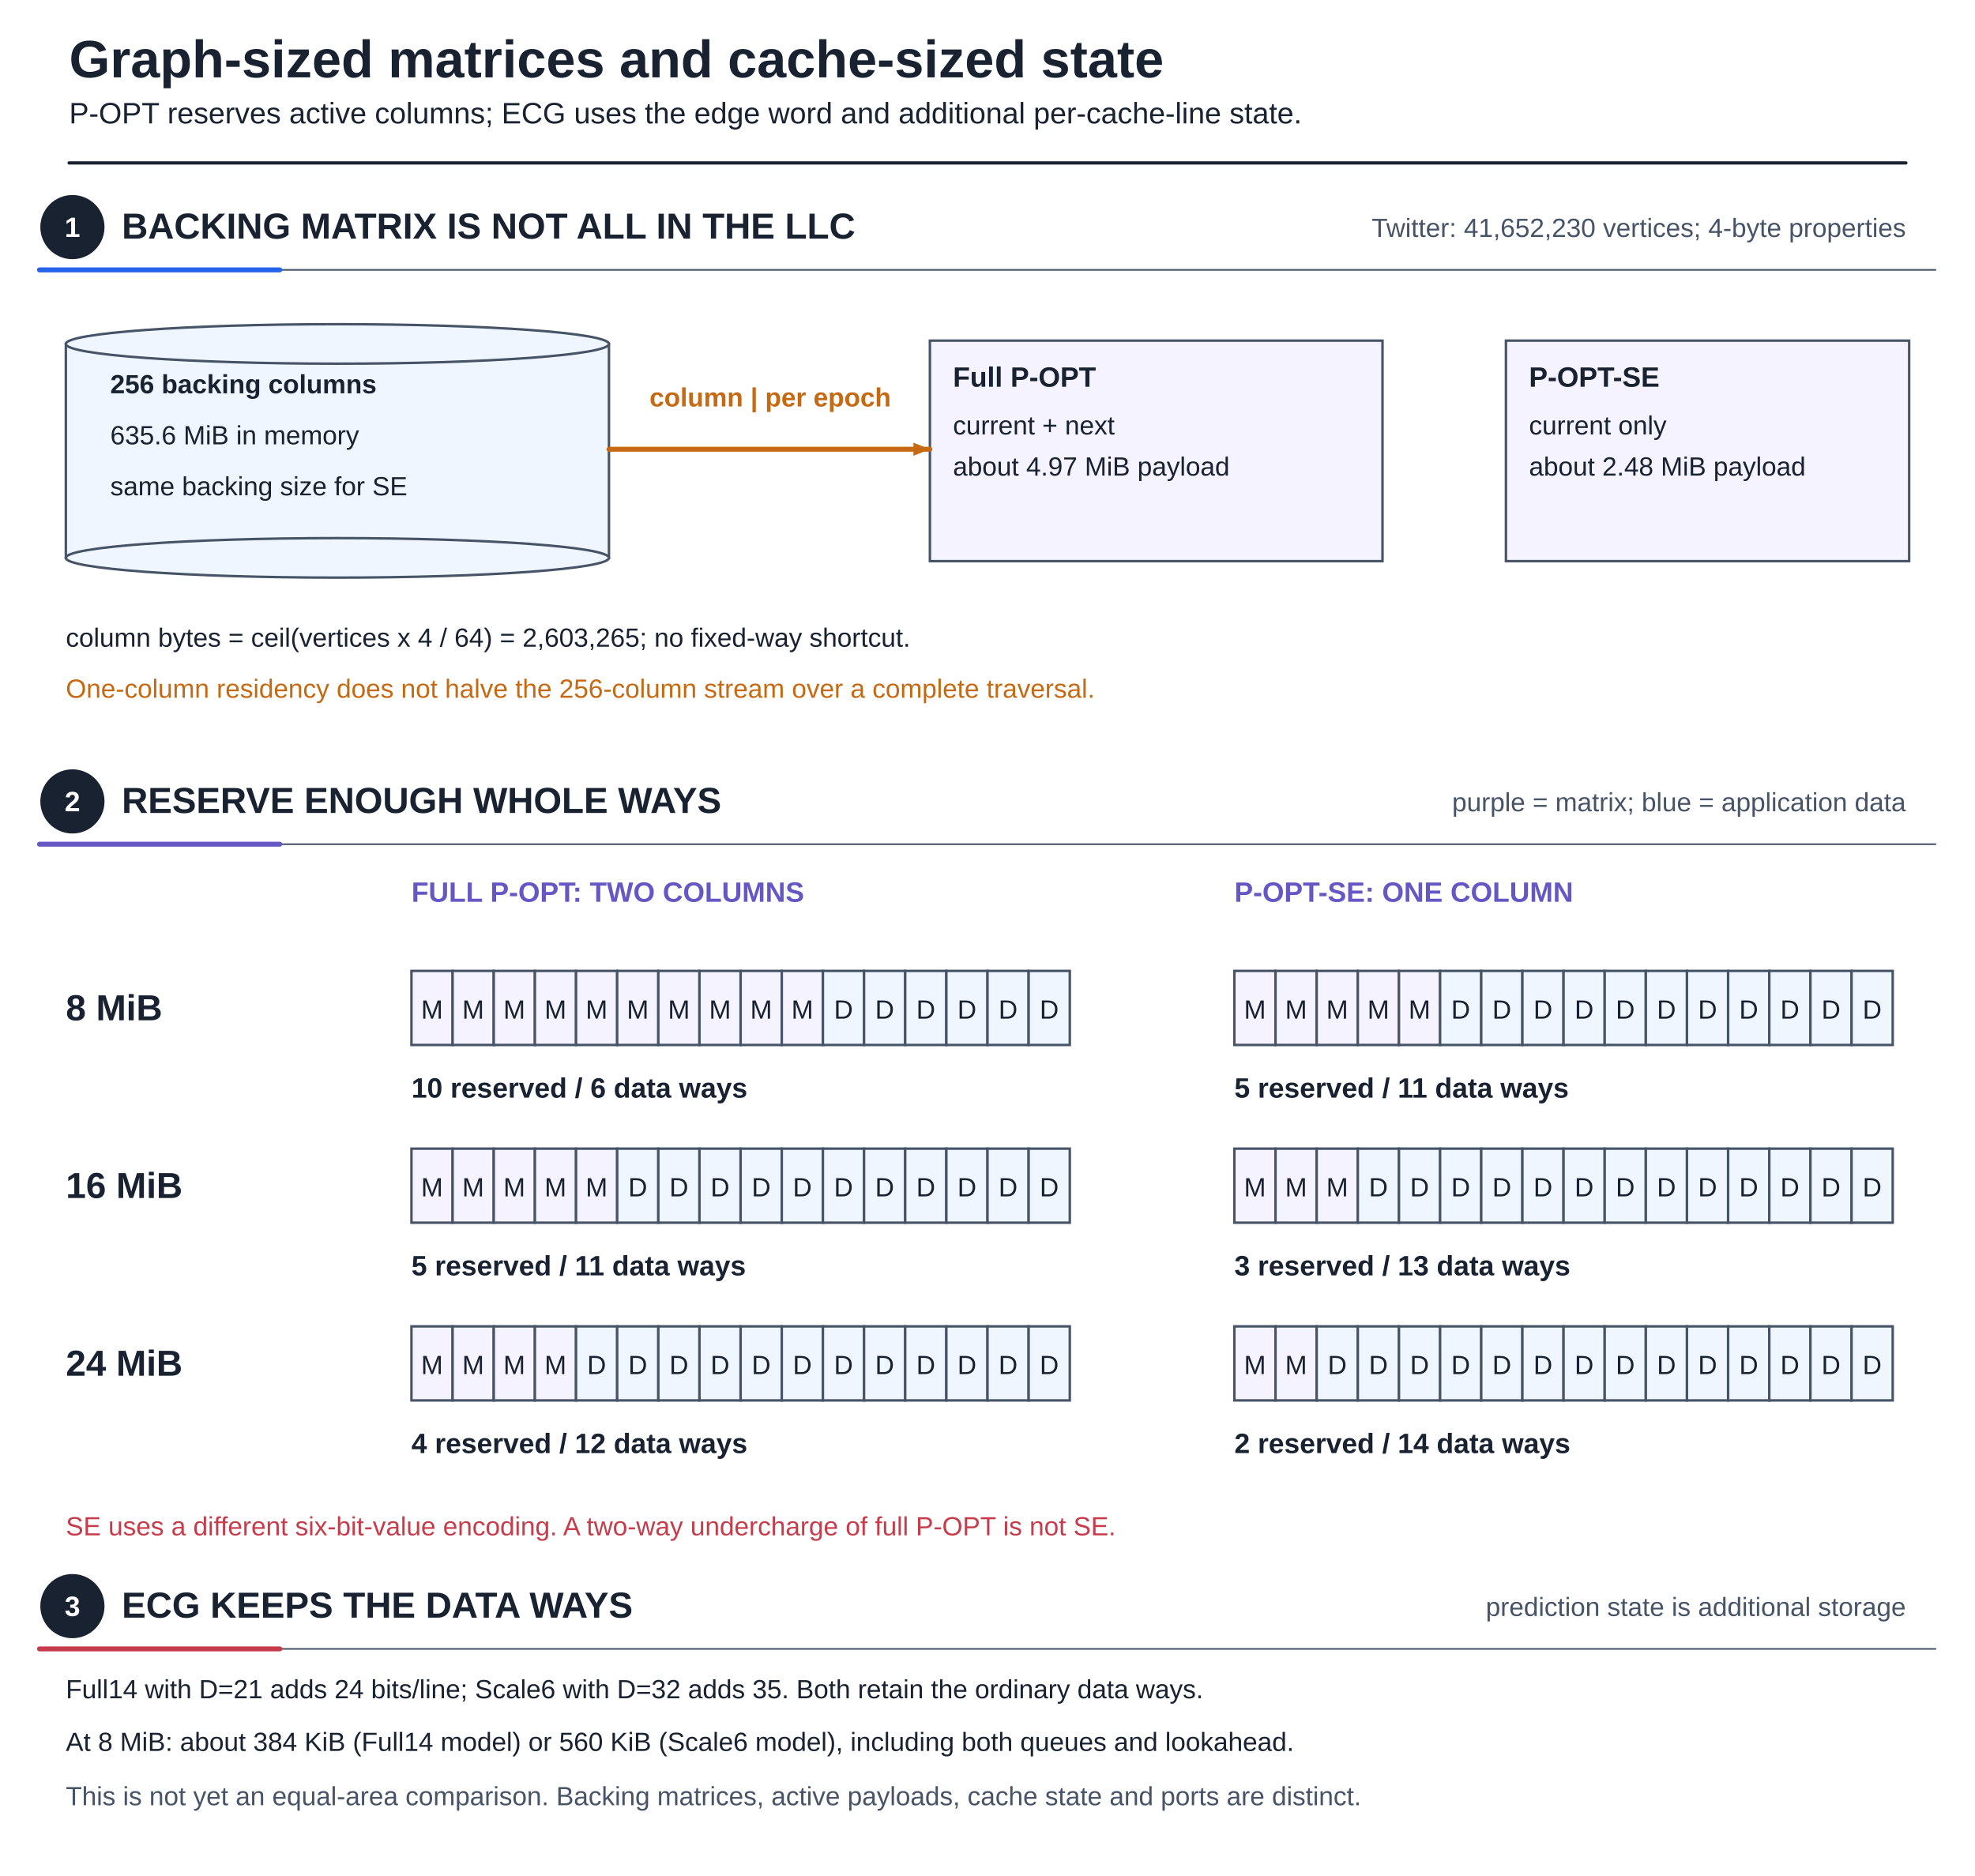
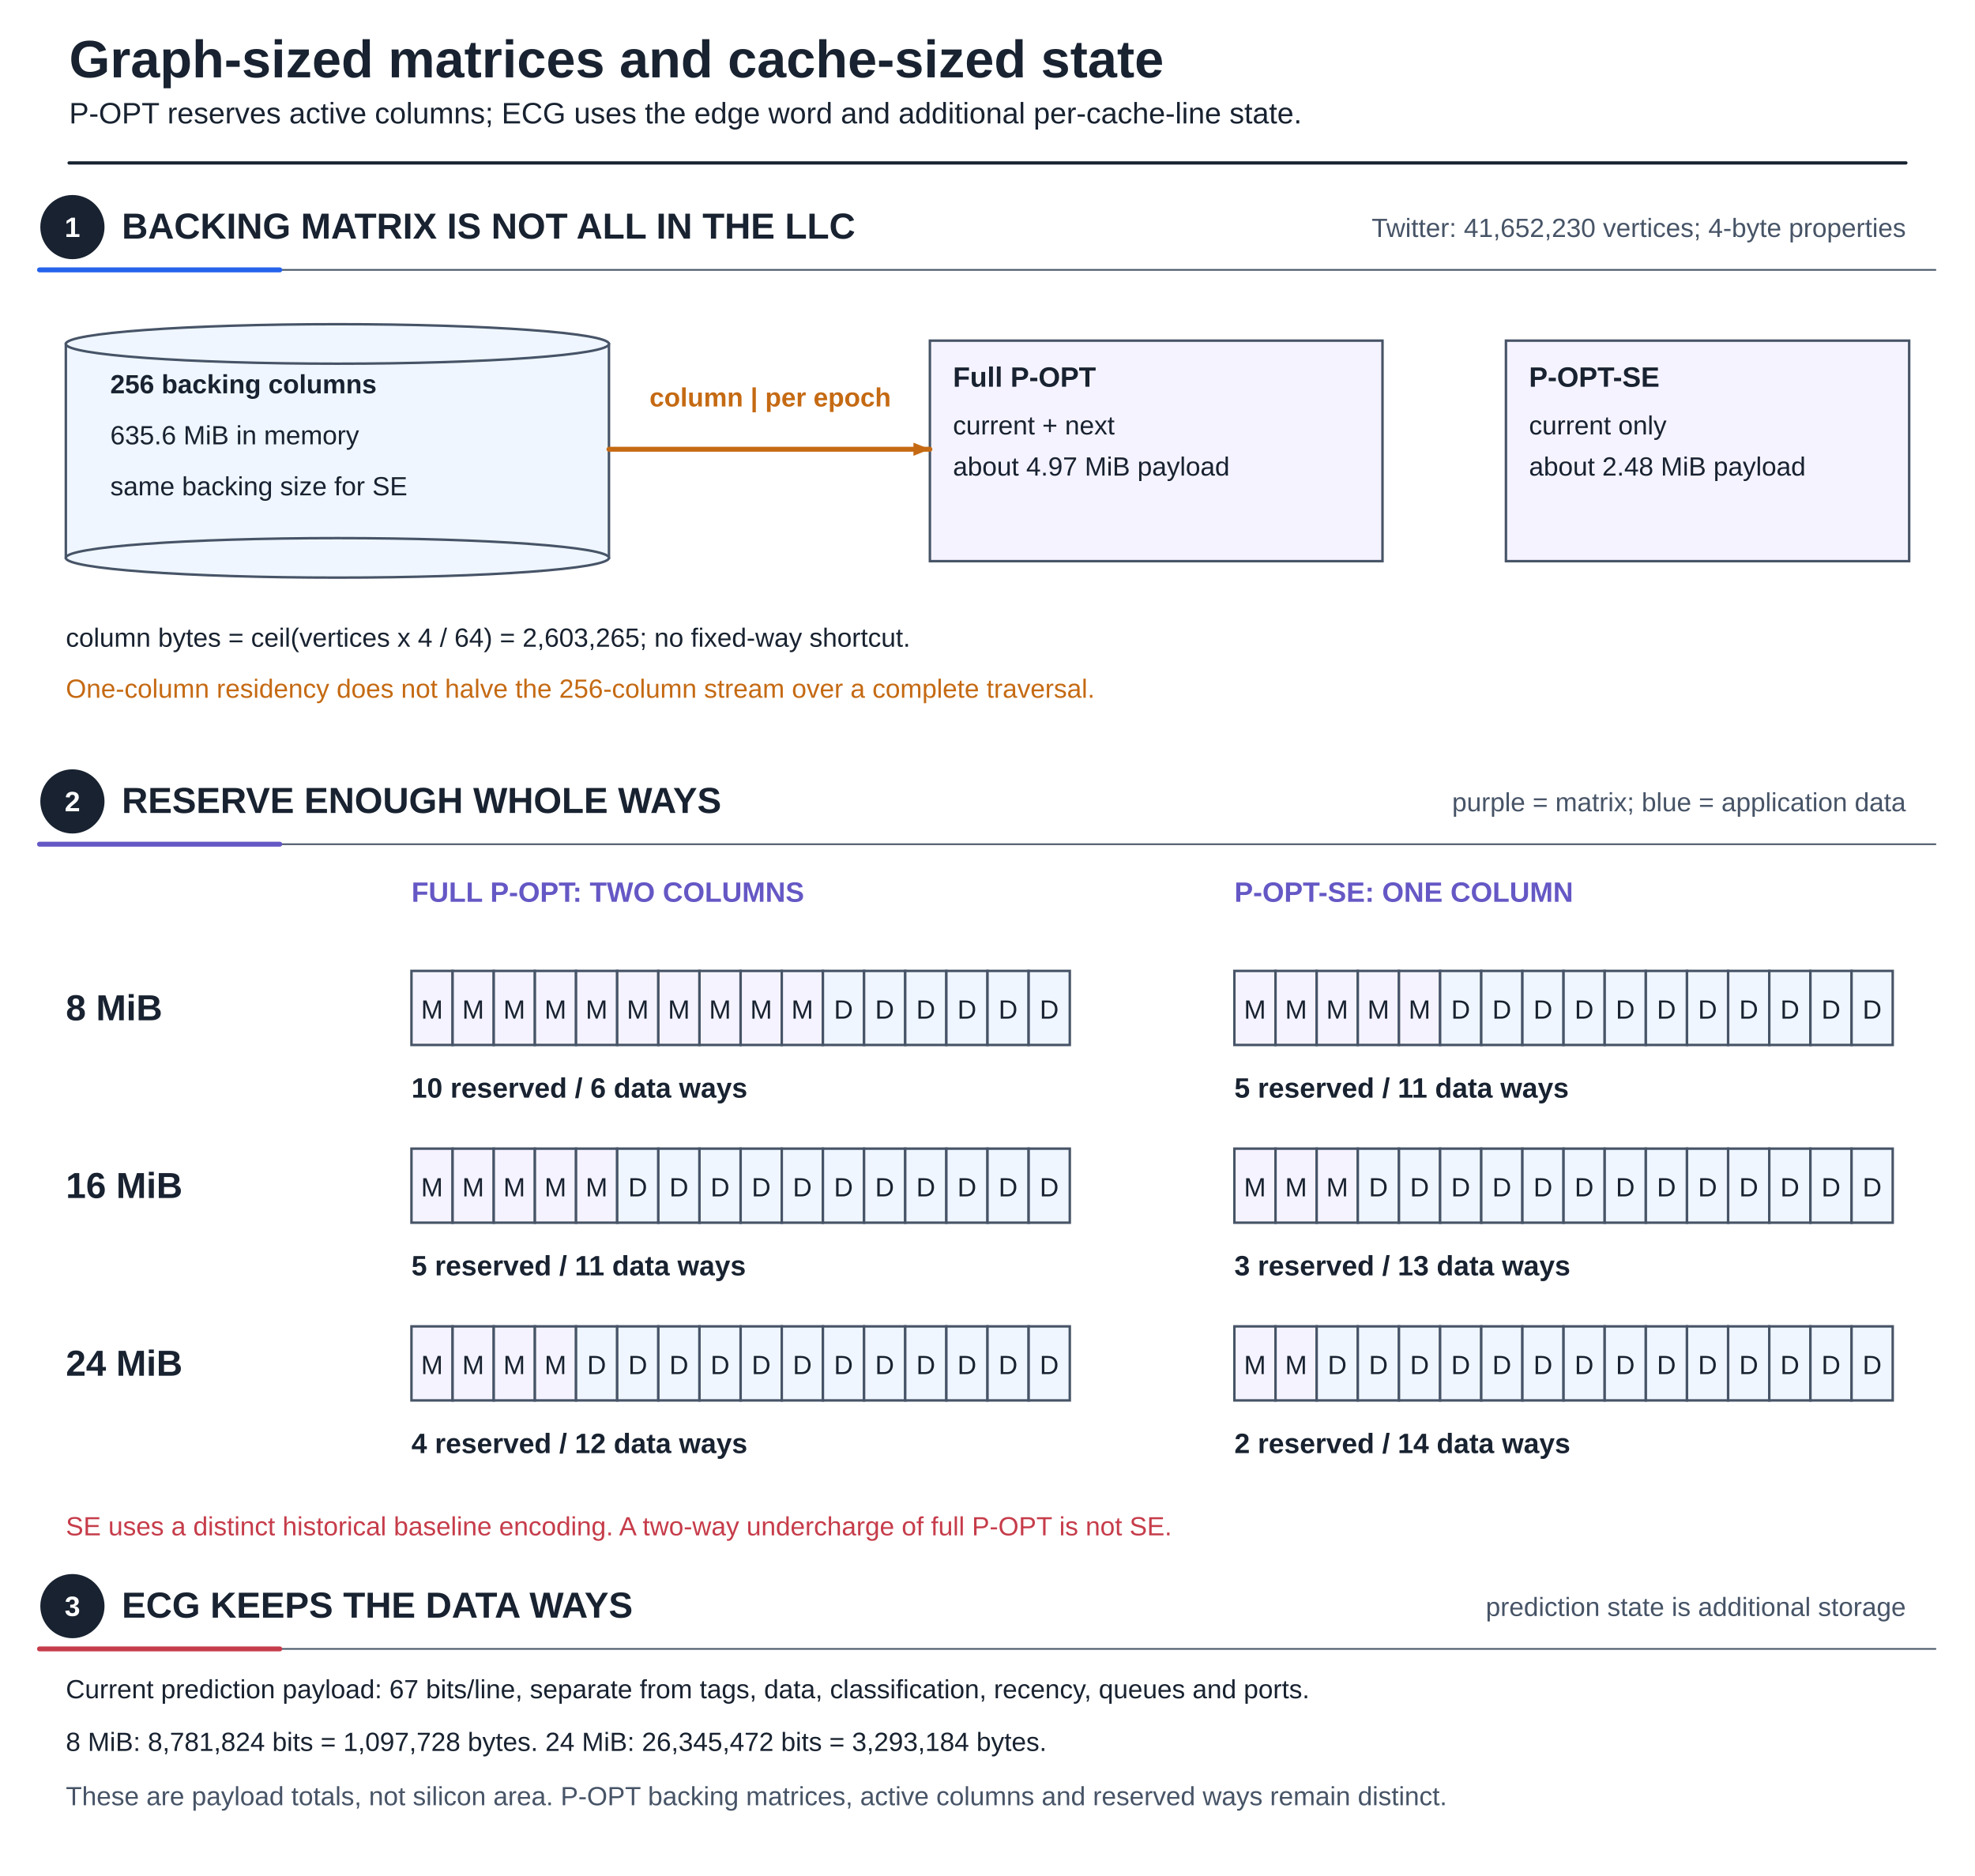
<svg xmlns="http://www.w3.org/2000/svg" width="1200" height="1140" viewBox="0 0 1200 1140" role="img" aria-labelledby="title desc" fill="#182230" data-figure-schema="ecg-public/v1">
  <defs>
    <marker id="arrow-blue" viewBox="0 0 10 8" markerWidth="11" markerHeight="8" refX="10" refY="4" orient="auto" markerUnits="userSpaceOnUse">
      <path d="M0 0 L10 4 L0 8 Z" fill="#2563EB" />
    </marker>
    <marker id="arrow-green" viewBox="0 0 10 8" markerWidth="11" markerHeight="8" refX="10" refY="4" orient="auto" markerUnits="userSpaceOnUse">
      <path d="M0 0 L10 4 L0 8 Z" fill="#0F8A72" />
    </marker>
    <marker id="arrow-amber" viewBox="0 0 10 8" markerWidth="11" markerHeight="8" refX="10" refY="4" orient="auto" markerUnits="userSpaceOnUse">
      <path d="M0 0 L10 4 L0 8 Z" fill="#C56A13" />
    </marker>
    <marker id="arrow-red" viewBox="0 0 10 8" markerWidth="11" markerHeight="8" refX="10" refY="4" orient="auto" markerUnits="userSpaceOnUse">
      <path d="M0 0 L10 4 L0 8 Z" fill="#C63C4A" />
    </marker>
    <marker id="arrow-purple" viewBox="0 0 10 8" markerWidth="11" markerHeight="8" refX="10" refY="4" orient="auto" markerUnits="userSpaceOnUse">
      <path d="M0 0 L10 4 L0 8 Z" fill="#6558C5" />
    </marker>
    <marker id="arrow-gray" viewBox="0 0 10 8" markerWidth="11" markerHeight="8" refX="10" refY="4" orient="auto" markerUnits="userSpaceOnUse">
      <path d="M0 0 L10 4 L0 8 Z" fill="#98A2B3" />
    </marker>
    <marker id="arrow-ink" viewBox="0 0 10 8" markerWidth="11" markerHeight="8" refX="10" refY="4" orient="auto" markerUnits="userSpaceOnUse">
      <path d="M0 0 L10 4 L0 8 Z" fill="#182230" />
    </marker>
    <style>
      :root { color-scheme: light dark; }
      @media (prefers-color-scheme: dark) {
        [fill="#FFFFFF"]{fill:#111827}[stroke="#FFFFFF"]{stroke:#111827}
        [fill="#F8FAFC"]{fill:#172033}[stroke="#F8FAFC"]{stroke:#172033}
        [fill="#EFF6FF"]{fill:#172554}[stroke="#EFF6FF"]{stroke:#172554}
        [fill="#ECFDF5"]{fill:#073B34}[stroke="#ECFDF5"]{stroke:#073B34}
        [fill="#FFF7ED"]{fill:#422A12}[stroke="#FFF7ED"]{stroke:#422A12}
        [fill="#FFF1F2"]{fill:#421B22}[stroke="#FFF1F2"]{stroke:#421B22}
        [fill="#F5F3FF"]{fill:#292349}[stroke="#F5F3FF"]{stroke:#292349}
        [fill="#182230"]{fill:#F8FAFC}[stroke="#182230"]{stroke:#F8FAFC}
        [fill="#475467"]{fill:#94A3B8}[stroke="#475467"]{stroke:#94A3B8}
        [fill="#98A2B3"]{fill:#A8B0BF}[stroke="#98A2B3"]{stroke:#A8B0BF}
        [fill="#2563EB"]{fill:#7FB0FF}[stroke="#2563EB"]{stroke:#7FB0FF}
        [fill="#0F8A72"]{fill:#5ED0B0}[stroke="#0F8A72"]{stroke:#5ED0B0}
        [fill="#C56A13"]{fill:#F0B36A}[stroke="#C56A13"]{stroke:#F0B36A}
        [fill="#6558C5"]{fill:#ADA4FF}[stroke="#6558C5"]{stroke:#ADA4FF}
        [fill="#C63C4A"]{fill:#F48B98}[stroke="#C63C4A"]{stroke:#F48B98}
      }
      .sans{font-family:"Liberation Sans","DejaVu Sans",Arial,sans-serif}
      .mono{font-family:"DejaVu Sans Mono","Liberation Mono",Consolas,monospace}
      .title{font-size:32px;font-weight:700}
      .subtitle{font-size:18px}
      .heading{font-size:22px;font-weight:700}
      .label{font-size:17px;font-weight:700}
      .body{font-size:16px}
</style>
  </defs>
  <rect x="0" y="0" width="1200" height="1140" fill="#FFFFFF" />
  <text x="42" y="47" text-anchor="start" class="sans title" fill="#182230" font-weight="700">Graph-sized matrices and cache-sized state</text>
  <text x="42" y="75" text-anchor="start" class="sans subtitle" fill="#182230">P-OPT reserves active columns; ECG uses the edge word and additional per-cache-line state.</text>
  <line x1="42" y1="99" x2="1158" y2="99" stroke="#182230" stroke-width="2" stroke-linecap="round" vector-effect="non-scaling-stroke" />
  <circle cx="44" cy="138" r="19" fill="#182230" stroke="#182230" stroke-width="1" />
  <text x="44" y="144" text-anchor="middle" class="sans label" fill="#FFFFFF" font-weight="700">1</text>
  <text x="74" y="145" text-anchor="start" class="sans heading" fill="#182230" font-weight="700">BACKING MATRIX IS NOT ALL IN THE LLC</text>
  <text x="1158" y="144" text-anchor="end" class="sans body" fill="#475467">Twitter: 41,652,230 vertices; 4-byte properties</text>
  <line x1="24" y1="164" x2="1176" y2="164" stroke="#475467" stroke-width="1" stroke-linecap="round" vector-effect="non-scaling-stroke" />
  <line x1="24" y1="164" x2="170" y2="164" stroke="#2563EB" stroke-width="3" stroke-linecap="round" vector-effect="non-scaling-stroke" />
  <rect x="40" y="209.0" width="330" height="130.0" fill="#EFF6FF" stroke="#475467" stroke-width="1.5" />
  <ellipse cx="205.0" cy="209.0" rx="165.0" ry="12.0" fill="#EFF6FF" stroke="#475467" stroke-width="1.5" />
  <ellipse cx="205.0" cy="339.0" rx="165.0" ry="12.0" fill="#EFF6FF" stroke="#475467" stroke-width="1.5" />
  <text x="67" y="239" text-anchor="start" class="sans body" fill="#182230" font-weight="700">256 backing columns</text>
  <text x="67" y="270" text-anchor="start" class="sans body" fill="#182230">635.6 MiB in memory</text>
  <text x="67" y="301" text-anchor="start" class="sans body" fill="#182230">same backing size for SE</text>
  <rect x="565" y="207" width="275" height="134" rx="0" fill="#F5F3FF" stroke="#475467" stroke-width="1.5" data-shape="rect" data-x="565" data-y="207" data-width="275" data-height="134" />
  <text x="579" y="235" text-anchor="start" class="sans label" fill="#182230" font-weight="700">Full P-OPT</text>
  <text x="579" y="264" text-anchor="start" class="sans body" fill="#182230">current + next</text>
  <text x="579" y="289" text-anchor="start" class="sans body" fill="#182230">about 4.97 MiB payload</text>
  <rect x="915" y="207" width="245" height="134" rx="0" fill="#F5F3FF" stroke="#475467" stroke-width="1.5" data-shape="rect" data-x="915" data-y="207" data-width="245" data-height="134" />
  <text x="929" y="235" text-anchor="start" class="sans label" fill="#182230" font-weight="700">P-OPT-SE</text>
  <text x="929" y="264" text-anchor="start" class="sans body" fill="#182230">current only</text>
  <text x="929" y="289" text-anchor="start" class="sans body" fill="#182230">about 2.48 MiB payload</text>
  <path d="M370 273 L565 273" fill="none" stroke="#C56A13" stroke-width="3" stroke-linecap="round" stroke-linejoin="round" vector-effect="non-scaling-stroke" marker-end="url(#arrow-amber)" data-flow-kind="transfer" data-flow-underlay="false" data-flow-label="column" data-flow-cadence="per epoch" />
  <rect x="380.92" y="230.00" width="174.16" height="22" rx="3" fill="#FFFFFF" fill-opacity="0.96" data-label-background="true" />
  <text x="468" y="247" text-anchor="middle" class="sans body" fill="#C56A13" font-weight="700">column | per epoch</text>
  <text x="40" y="393" text-anchor="start" class="sans body" fill="#182230">column bytes = ceil(vertices x 4 / 64) = 2,603,265; no fixed-way shortcut.</text>
  <text x="40" y="424" text-anchor="start" class="sans body" fill="#C56A13">One-column residency does not halve the 256-column stream over a complete traversal.</text>
  <circle cx="44" cy="487" r="19" fill="#182230" stroke="#182230" stroke-width="1" />
  <text x="44" y="493" text-anchor="middle" class="sans label" fill="#FFFFFF" font-weight="700">2</text>
  <text x="74" y="494" text-anchor="start" class="sans heading" fill="#182230" font-weight="700">RESERVE ENOUGH WHOLE WAYS</text>
  <text x="1158" y="493" text-anchor="end" class="sans body" fill="#475467">purple = matrix; blue = application data</text>
  <line x1="24" y1="513" x2="1176" y2="513" stroke="#475467" stroke-width="1" stroke-linecap="round" vector-effect="non-scaling-stroke" />
  <line x1="24" y1="513" x2="170" y2="513" stroke="#6558C5" stroke-width="3" stroke-linecap="round" vector-effect="non-scaling-stroke" />
  <text x="250" y="548" text-anchor="start" class="sans label" fill="#6558C5" font-weight="700">FULL P-OPT: TWO COLUMNS</text>
  <text x="750" y="548" text-anchor="start" class="sans label" fill="#6558C5" font-weight="700">P-OPT-SE: ONE COLUMN</text>
  <text x="40" y="620" text-anchor="start" class="sans heading" fill="#182230" font-weight="700">8 MiB</text>
  <rect x="250" y="590" width="25" height="45" rx="0" fill="#F5F3FF" stroke="#475467" stroke-width="1.5" data-shape="rect" data-x="250" data-y="590" data-width="25" data-height="45" />
  <text x="262.5" y="619" text-anchor="middle" class="sans body" fill="#182230">M</text>
  <rect x="275" y="590" width="25" height="45" rx="0" fill="#F5F3FF" stroke="#475467" stroke-width="1.5" data-shape="rect" data-x="275" data-y="590" data-width="25" data-height="45" />
  <text x="287.5" y="619" text-anchor="middle" class="sans body" fill="#182230">M</text>
  <rect x="300" y="590" width="25" height="45" rx="0" fill="#F5F3FF" stroke="#475467" stroke-width="1.5" data-shape="rect" data-x="300" data-y="590" data-width="25" data-height="45" />
  <text x="312.5" y="619" text-anchor="middle" class="sans body" fill="#182230">M</text>
  <rect x="325" y="590" width="25" height="45" rx="0" fill="#F5F3FF" stroke="#475467" stroke-width="1.5" data-shape="rect" data-x="325" data-y="590" data-width="25" data-height="45" />
  <text x="337.5" y="619" text-anchor="middle" class="sans body" fill="#182230">M</text>
  <rect x="350" y="590" width="25" height="45" rx="0" fill="#F5F3FF" stroke="#475467" stroke-width="1.5" data-shape="rect" data-x="350" data-y="590" data-width="25" data-height="45" />
  <text x="362.5" y="619" text-anchor="middle" class="sans body" fill="#182230">M</text>
  <rect x="375" y="590" width="25" height="45" rx="0" fill="#F5F3FF" stroke="#475467" stroke-width="1.5" data-shape="rect" data-x="375" data-y="590" data-width="25" data-height="45" />
  <text x="387.5" y="619" text-anchor="middle" class="sans body" fill="#182230">M</text>
  <rect x="400" y="590" width="25" height="45" rx="0" fill="#F5F3FF" stroke="#475467" stroke-width="1.5" data-shape="rect" data-x="400" data-y="590" data-width="25" data-height="45" />
  <text x="412.5" y="619" text-anchor="middle" class="sans body" fill="#182230">M</text>
  <rect x="425" y="590" width="25" height="45" rx="0" fill="#F5F3FF" stroke="#475467" stroke-width="1.5" data-shape="rect" data-x="425" data-y="590" data-width="25" data-height="45" />
  <text x="437.5" y="619" text-anchor="middle" class="sans body" fill="#182230">M</text>
  <rect x="450" y="590" width="25" height="45" rx="0" fill="#F5F3FF" stroke="#475467" stroke-width="1.5" data-shape="rect" data-x="450" data-y="590" data-width="25" data-height="45" />
  <text x="462.5" y="619" text-anchor="middle" class="sans body" fill="#182230">M</text>
  <rect x="475" y="590" width="25" height="45" rx="0" fill="#F5F3FF" stroke="#475467" stroke-width="1.5" data-shape="rect" data-x="475" data-y="590" data-width="25" data-height="45" />
  <text x="487.5" y="619" text-anchor="middle" class="sans body" fill="#182230">M</text>
  <rect x="500" y="590" width="25" height="45" rx="0" fill="#EFF6FF" stroke="#475467" stroke-width="1.5" data-shape="rect" data-x="500" data-y="590" data-width="25" data-height="45" />
  <text x="512.5" y="619" text-anchor="middle" class="sans body" fill="#182230">D</text>
  <rect x="525" y="590" width="25" height="45" rx="0" fill="#EFF6FF" stroke="#475467" stroke-width="1.5" data-shape="rect" data-x="525" data-y="590" data-width="25" data-height="45" />
  <text x="537.5" y="619" text-anchor="middle" class="sans body" fill="#182230">D</text>
  <rect x="550" y="590" width="25" height="45" rx="0" fill="#EFF6FF" stroke="#475467" stroke-width="1.5" data-shape="rect" data-x="550" data-y="590" data-width="25" data-height="45" />
  <text x="562.5" y="619" text-anchor="middle" class="sans body" fill="#182230">D</text>
  <rect x="575" y="590" width="25" height="45" rx="0" fill="#EFF6FF" stroke="#475467" stroke-width="1.5" data-shape="rect" data-x="575" data-y="590" data-width="25" data-height="45" />
  <text x="587.5" y="619" text-anchor="middle" class="sans body" fill="#182230">D</text>
  <rect x="600" y="590" width="25" height="45" rx="0" fill="#EFF6FF" stroke="#475467" stroke-width="1.5" data-shape="rect" data-x="600" data-y="590" data-width="25" data-height="45" />
  <text x="612.5" y="619" text-anchor="middle" class="sans body" fill="#182230">D</text>
  <rect x="625" y="590" width="25" height="45" rx="0" fill="#EFF6FF" stroke="#475467" stroke-width="1.5" data-shape="rect" data-x="625" data-y="590" data-width="25" data-height="45" />
  <text x="637.5" y="619" text-anchor="middle" class="sans body" fill="#182230">D</text>
  <text x="250" y="667" text-anchor="start" class="sans label" fill="#182230" font-weight="700">10 reserved / 6 data ways</text>
  <rect x="750" y="590" width="25" height="45" rx="0" fill="#F5F3FF" stroke="#475467" stroke-width="1.5" data-shape="rect" data-x="750" data-y="590" data-width="25" data-height="45" />
  <text x="762.5" y="619" text-anchor="middle" class="sans body" fill="#182230">M</text>
  <rect x="775" y="590" width="25" height="45" rx="0" fill="#F5F3FF" stroke="#475467" stroke-width="1.5" data-shape="rect" data-x="775" data-y="590" data-width="25" data-height="45" />
  <text x="787.5" y="619" text-anchor="middle" class="sans body" fill="#182230">M</text>
  <rect x="800" y="590" width="25" height="45" rx="0" fill="#F5F3FF" stroke="#475467" stroke-width="1.5" data-shape="rect" data-x="800" data-y="590" data-width="25" data-height="45" />
  <text x="812.5" y="619" text-anchor="middle" class="sans body" fill="#182230">M</text>
  <rect x="825" y="590" width="25" height="45" rx="0" fill="#F5F3FF" stroke="#475467" stroke-width="1.5" data-shape="rect" data-x="825" data-y="590" data-width="25" data-height="45" />
  <text x="837.5" y="619" text-anchor="middle" class="sans body" fill="#182230">M</text>
  <rect x="850" y="590" width="25" height="45" rx="0" fill="#F5F3FF" stroke="#475467" stroke-width="1.5" data-shape="rect" data-x="850" data-y="590" data-width="25" data-height="45" />
  <text x="862.5" y="619" text-anchor="middle" class="sans body" fill="#182230">M</text>
  <rect x="875" y="590" width="25" height="45" rx="0" fill="#EFF6FF" stroke="#475467" stroke-width="1.5" data-shape="rect" data-x="875" data-y="590" data-width="25" data-height="45" />
  <text x="887.5" y="619" text-anchor="middle" class="sans body" fill="#182230">D</text>
  <rect x="900" y="590" width="25" height="45" rx="0" fill="#EFF6FF" stroke="#475467" stroke-width="1.5" data-shape="rect" data-x="900" data-y="590" data-width="25" data-height="45" />
  <text x="912.5" y="619" text-anchor="middle" class="sans body" fill="#182230">D</text>
  <rect x="925" y="590" width="25" height="45" rx="0" fill="#EFF6FF" stroke="#475467" stroke-width="1.5" data-shape="rect" data-x="925" data-y="590" data-width="25" data-height="45" />
  <text x="937.5" y="619" text-anchor="middle" class="sans body" fill="#182230">D</text>
  <rect x="950" y="590" width="25" height="45" rx="0" fill="#EFF6FF" stroke="#475467" stroke-width="1.5" data-shape="rect" data-x="950" data-y="590" data-width="25" data-height="45" />
  <text x="962.5" y="619" text-anchor="middle" class="sans body" fill="#182230">D</text>
  <rect x="975" y="590" width="25" height="45" rx="0" fill="#EFF6FF" stroke="#475467" stroke-width="1.5" data-shape="rect" data-x="975" data-y="590" data-width="25" data-height="45" />
  <text x="987.5" y="619" text-anchor="middle" class="sans body" fill="#182230">D</text>
  <rect x="1000" y="590" width="25" height="45" rx="0" fill="#EFF6FF" stroke="#475467" stroke-width="1.5" data-shape="rect" data-x="1000" data-y="590" data-width="25" data-height="45" />
  <text x="1012.5" y="619" text-anchor="middle" class="sans body" fill="#182230">D</text>
  <rect x="1025" y="590" width="25" height="45" rx="0" fill="#EFF6FF" stroke="#475467" stroke-width="1.5" data-shape="rect" data-x="1025" data-y="590" data-width="25" data-height="45" />
  <text x="1037.5" y="619" text-anchor="middle" class="sans body" fill="#182230">D</text>
  <rect x="1050" y="590" width="25" height="45" rx="0" fill="#EFF6FF" stroke="#475467" stroke-width="1.5" data-shape="rect" data-x="1050" data-y="590" data-width="25" data-height="45" />
  <text x="1062.5" y="619" text-anchor="middle" class="sans body" fill="#182230">D</text>
  <rect x="1075" y="590" width="25" height="45" rx="0" fill="#EFF6FF" stroke="#475467" stroke-width="1.5" data-shape="rect" data-x="1075" data-y="590" data-width="25" data-height="45" />
  <text x="1087.5" y="619" text-anchor="middle" class="sans body" fill="#182230">D</text>
  <rect x="1100" y="590" width="25" height="45" rx="0" fill="#EFF6FF" stroke="#475467" stroke-width="1.5" data-shape="rect" data-x="1100" data-y="590" data-width="25" data-height="45" />
  <text x="1112.5" y="619" text-anchor="middle" class="sans body" fill="#182230">D</text>
  <rect x="1125" y="590" width="25" height="45" rx="0" fill="#EFF6FF" stroke="#475467" stroke-width="1.5" data-shape="rect" data-x="1125" data-y="590" data-width="25" data-height="45" />
  <text x="1137.5" y="619" text-anchor="middle" class="sans body" fill="#182230">D</text>
  <text x="750" y="667" text-anchor="start" class="sans label" fill="#182230" font-weight="700">5 reserved / 11 data ways</text>
  <text x="40" y="728" text-anchor="start" class="sans heading" fill="#182230" font-weight="700">16 MiB</text>
  <rect x="250" y="698" width="25" height="45" rx="0" fill="#F5F3FF" stroke="#475467" stroke-width="1.5" data-shape="rect" data-x="250" data-y="698" data-width="25" data-height="45" />
  <text x="262.5" y="727" text-anchor="middle" class="sans body" fill="#182230">M</text>
  <rect x="275" y="698" width="25" height="45" rx="0" fill="#F5F3FF" stroke="#475467" stroke-width="1.5" data-shape="rect" data-x="275" data-y="698" data-width="25" data-height="45" />
  <text x="287.5" y="727" text-anchor="middle" class="sans body" fill="#182230">M</text>
  <rect x="300" y="698" width="25" height="45" rx="0" fill="#F5F3FF" stroke="#475467" stroke-width="1.5" data-shape="rect" data-x="300" data-y="698" data-width="25" data-height="45" />
  <text x="312.5" y="727" text-anchor="middle" class="sans body" fill="#182230">M</text>
  <rect x="325" y="698" width="25" height="45" rx="0" fill="#F5F3FF" stroke="#475467" stroke-width="1.5" data-shape="rect" data-x="325" data-y="698" data-width="25" data-height="45" />
  <text x="337.5" y="727" text-anchor="middle" class="sans body" fill="#182230">M</text>
  <rect x="350" y="698" width="25" height="45" rx="0" fill="#F5F3FF" stroke="#475467" stroke-width="1.5" data-shape="rect" data-x="350" data-y="698" data-width="25" data-height="45" />
  <text x="362.5" y="727" text-anchor="middle" class="sans body" fill="#182230">M</text>
  <rect x="375" y="698" width="25" height="45" rx="0" fill="#EFF6FF" stroke="#475467" stroke-width="1.5" data-shape="rect" data-x="375" data-y="698" data-width="25" data-height="45" />
  <text x="387.5" y="727" text-anchor="middle" class="sans body" fill="#182230">D</text>
  <rect x="400" y="698" width="25" height="45" rx="0" fill="#EFF6FF" stroke="#475467" stroke-width="1.5" data-shape="rect" data-x="400" data-y="698" data-width="25" data-height="45" />
  <text x="412.5" y="727" text-anchor="middle" class="sans body" fill="#182230">D</text>
  <rect x="425" y="698" width="25" height="45" rx="0" fill="#EFF6FF" stroke="#475467" stroke-width="1.5" data-shape="rect" data-x="425" data-y="698" data-width="25" data-height="45" />
  <text x="437.5" y="727" text-anchor="middle" class="sans body" fill="#182230">D</text>
  <rect x="450" y="698" width="25" height="45" rx="0" fill="#EFF6FF" stroke="#475467" stroke-width="1.5" data-shape="rect" data-x="450" data-y="698" data-width="25" data-height="45" />
  <text x="462.5" y="727" text-anchor="middle" class="sans body" fill="#182230">D</text>
  <rect x="475" y="698" width="25" height="45" rx="0" fill="#EFF6FF" stroke="#475467" stroke-width="1.5" data-shape="rect" data-x="475" data-y="698" data-width="25" data-height="45" />
  <text x="487.5" y="727" text-anchor="middle" class="sans body" fill="#182230">D</text>
  <rect x="500" y="698" width="25" height="45" rx="0" fill="#EFF6FF" stroke="#475467" stroke-width="1.5" data-shape="rect" data-x="500" data-y="698" data-width="25" data-height="45" />
  <text x="512.5" y="727" text-anchor="middle" class="sans body" fill="#182230">D</text>
  <rect x="525" y="698" width="25" height="45" rx="0" fill="#EFF6FF" stroke="#475467" stroke-width="1.5" data-shape="rect" data-x="525" data-y="698" data-width="25" data-height="45" />
  <text x="537.5" y="727" text-anchor="middle" class="sans body" fill="#182230">D</text>
  <rect x="550" y="698" width="25" height="45" rx="0" fill="#EFF6FF" stroke="#475467" stroke-width="1.5" data-shape="rect" data-x="550" data-y="698" data-width="25" data-height="45" />
  <text x="562.5" y="727" text-anchor="middle" class="sans body" fill="#182230">D</text>
  <rect x="575" y="698" width="25" height="45" rx="0" fill="#EFF6FF" stroke="#475467" stroke-width="1.5" data-shape="rect" data-x="575" data-y="698" data-width="25" data-height="45" />
  <text x="587.5" y="727" text-anchor="middle" class="sans body" fill="#182230">D</text>
  <rect x="600" y="698" width="25" height="45" rx="0" fill="#EFF6FF" stroke="#475467" stroke-width="1.5" data-shape="rect" data-x="600" data-y="698" data-width="25" data-height="45" />
  <text x="612.5" y="727" text-anchor="middle" class="sans body" fill="#182230">D</text>
  <rect x="625" y="698" width="25" height="45" rx="0" fill="#EFF6FF" stroke="#475467" stroke-width="1.5" data-shape="rect" data-x="625" data-y="698" data-width="25" data-height="45" />
  <text x="637.5" y="727" text-anchor="middle" class="sans body" fill="#182230">D</text>
  <text x="250" y="775" text-anchor="start" class="sans label" fill="#182230" font-weight="700">5 reserved / 11 data ways</text>
  <rect x="750" y="698" width="25" height="45" rx="0" fill="#F5F3FF" stroke="#475467" stroke-width="1.5" data-shape="rect" data-x="750" data-y="698" data-width="25" data-height="45" />
  <text x="762.5" y="727" text-anchor="middle" class="sans body" fill="#182230">M</text>
  <rect x="775" y="698" width="25" height="45" rx="0" fill="#F5F3FF" stroke="#475467" stroke-width="1.5" data-shape="rect" data-x="775" data-y="698" data-width="25" data-height="45" />
  <text x="787.5" y="727" text-anchor="middle" class="sans body" fill="#182230">M</text>
  <rect x="800" y="698" width="25" height="45" rx="0" fill="#F5F3FF" stroke="#475467" stroke-width="1.5" data-shape="rect" data-x="800" data-y="698" data-width="25" data-height="45" />
  <text x="812.5" y="727" text-anchor="middle" class="sans body" fill="#182230">M</text>
  <rect x="825" y="698" width="25" height="45" rx="0" fill="#EFF6FF" stroke="#475467" stroke-width="1.5" data-shape="rect" data-x="825" data-y="698" data-width="25" data-height="45" />
  <text x="837.5" y="727" text-anchor="middle" class="sans body" fill="#182230">D</text>
  <rect x="850" y="698" width="25" height="45" rx="0" fill="#EFF6FF" stroke="#475467" stroke-width="1.5" data-shape="rect" data-x="850" data-y="698" data-width="25" data-height="45" />
  <text x="862.5" y="727" text-anchor="middle" class="sans body" fill="#182230">D</text>
  <rect x="875" y="698" width="25" height="45" rx="0" fill="#EFF6FF" stroke="#475467" stroke-width="1.5" data-shape="rect" data-x="875" data-y="698" data-width="25" data-height="45" />
  <text x="887.5" y="727" text-anchor="middle" class="sans body" fill="#182230">D</text>
  <rect x="900" y="698" width="25" height="45" rx="0" fill="#EFF6FF" stroke="#475467" stroke-width="1.5" data-shape="rect" data-x="900" data-y="698" data-width="25" data-height="45" />
  <text x="912.5" y="727" text-anchor="middle" class="sans body" fill="#182230">D</text>
  <rect x="925" y="698" width="25" height="45" rx="0" fill="#EFF6FF" stroke="#475467" stroke-width="1.5" data-shape="rect" data-x="925" data-y="698" data-width="25" data-height="45" />
  <text x="937.5" y="727" text-anchor="middle" class="sans body" fill="#182230">D</text>
  <rect x="950" y="698" width="25" height="45" rx="0" fill="#EFF6FF" stroke="#475467" stroke-width="1.5" data-shape="rect" data-x="950" data-y="698" data-width="25" data-height="45" />
  <text x="962.5" y="727" text-anchor="middle" class="sans body" fill="#182230">D</text>
  <rect x="975" y="698" width="25" height="45" rx="0" fill="#EFF6FF" stroke="#475467" stroke-width="1.5" data-shape="rect" data-x="975" data-y="698" data-width="25" data-height="45" />
  <text x="987.5" y="727" text-anchor="middle" class="sans body" fill="#182230">D</text>
  <rect x="1000" y="698" width="25" height="45" rx="0" fill="#EFF6FF" stroke="#475467" stroke-width="1.5" data-shape="rect" data-x="1000" data-y="698" data-width="25" data-height="45" />
  <text x="1012.5" y="727" text-anchor="middle" class="sans body" fill="#182230">D</text>
  <rect x="1025" y="698" width="25" height="45" rx="0" fill="#EFF6FF" stroke="#475467" stroke-width="1.5" data-shape="rect" data-x="1025" data-y="698" data-width="25" data-height="45" />
  <text x="1037.5" y="727" text-anchor="middle" class="sans body" fill="#182230">D</text>
  <rect x="1050" y="698" width="25" height="45" rx="0" fill="#EFF6FF" stroke="#475467" stroke-width="1.5" data-shape="rect" data-x="1050" data-y="698" data-width="25" data-height="45" />
  <text x="1062.5" y="727" text-anchor="middle" class="sans body" fill="#182230">D</text>
  <rect x="1075" y="698" width="25" height="45" rx="0" fill="#EFF6FF" stroke="#475467" stroke-width="1.5" data-shape="rect" data-x="1075" data-y="698" data-width="25" data-height="45" />
  <text x="1087.5" y="727" text-anchor="middle" class="sans body" fill="#182230">D</text>
  <rect x="1100" y="698" width="25" height="45" rx="0" fill="#EFF6FF" stroke="#475467" stroke-width="1.5" data-shape="rect" data-x="1100" data-y="698" data-width="25" data-height="45" />
  <text x="1112.5" y="727" text-anchor="middle" class="sans body" fill="#182230">D</text>
  <rect x="1125" y="698" width="25" height="45" rx="0" fill="#EFF6FF" stroke="#475467" stroke-width="1.5" data-shape="rect" data-x="1125" data-y="698" data-width="25" data-height="45" />
  <text x="1137.5" y="727" text-anchor="middle" class="sans body" fill="#182230">D</text>
  <text x="750" y="775" text-anchor="start" class="sans label" fill="#182230" font-weight="700">3 reserved / 13 data ways</text>
  <text x="40" y="836" text-anchor="start" class="sans heading" fill="#182230" font-weight="700">24 MiB</text>
  <rect x="250" y="806" width="25" height="45" rx="0" fill="#F5F3FF" stroke="#475467" stroke-width="1.5" data-shape="rect" data-x="250" data-y="806" data-width="25" data-height="45" />
  <text x="262.5" y="835" text-anchor="middle" class="sans body" fill="#182230">M</text>
  <rect x="275" y="806" width="25" height="45" rx="0" fill="#F5F3FF" stroke="#475467" stroke-width="1.5" data-shape="rect" data-x="275" data-y="806" data-width="25" data-height="45" />
  <text x="287.5" y="835" text-anchor="middle" class="sans body" fill="#182230">M</text>
  <rect x="300" y="806" width="25" height="45" rx="0" fill="#F5F3FF" stroke="#475467" stroke-width="1.5" data-shape="rect" data-x="300" data-y="806" data-width="25" data-height="45" />
  <text x="312.5" y="835" text-anchor="middle" class="sans body" fill="#182230">M</text>
  <rect x="325" y="806" width="25" height="45" rx="0" fill="#F5F3FF" stroke="#475467" stroke-width="1.5" data-shape="rect" data-x="325" data-y="806" data-width="25" data-height="45" />
  <text x="337.5" y="835" text-anchor="middle" class="sans body" fill="#182230">M</text>
  <rect x="350" y="806" width="25" height="45" rx="0" fill="#EFF6FF" stroke="#475467" stroke-width="1.5" data-shape="rect" data-x="350" data-y="806" data-width="25" data-height="45" />
  <text x="362.5" y="835" text-anchor="middle" class="sans body" fill="#182230">D</text>
  <rect x="375" y="806" width="25" height="45" rx="0" fill="#EFF6FF" stroke="#475467" stroke-width="1.5" data-shape="rect" data-x="375" data-y="806" data-width="25" data-height="45" />
  <text x="387.5" y="835" text-anchor="middle" class="sans body" fill="#182230">D</text>
  <rect x="400" y="806" width="25" height="45" rx="0" fill="#EFF6FF" stroke="#475467" stroke-width="1.5" data-shape="rect" data-x="400" data-y="806" data-width="25" data-height="45" />
  <text x="412.5" y="835" text-anchor="middle" class="sans body" fill="#182230">D</text>
  <rect x="425" y="806" width="25" height="45" rx="0" fill="#EFF6FF" stroke="#475467" stroke-width="1.5" data-shape="rect" data-x="425" data-y="806" data-width="25" data-height="45" />
  <text x="437.5" y="835" text-anchor="middle" class="sans body" fill="#182230">D</text>
  <rect x="450" y="806" width="25" height="45" rx="0" fill="#EFF6FF" stroke="#475467" stroke-width="1.5" data-shape="rect" data-x="450" data-y="806" data-width="25" data-height="45" />
  <text x="462.5" y="835" text-anchor="middle" class="sans body" fill="#182230">D</text>
  <rect x="475" y="806" width="25" height="45" rx="0" fill="#EFF6FF" stroke="#475467" stroke-width="1.5" data-shape="rect" data-x="475" data-y="806" data-width="25" data-height="45" />
  <text x="487.5" y="835" text-anchor="middle" class="sans body" fill="#182230">D</text>
  <rect x="500" y="806" width="25" height="45" rx="0" fill="#EFF6FF" stroke="#475467" stroke-width="1.5" data-shape="rect" data-x="500" data-y="806" data-width="25" data-height="45" />
  <text x="512.5" y="835" text-anchor="middle" class="sans body" fill="#182230">D</text>
  <rect x="525" y="806" width="25" height="45" rx="0" fill="#EFF6FF" stroke="#475467" stroke-width="1.5" data-shape="rect" data-x="525" data-y="806" data-width="25" data-height="45" />
  <text x="537.5" y="835" text-anchor="middle" class="sans body" fill="#182230">D</text>
  <rect x="550" y="806" width="25" height="45" rx="0" fill="#EFF6FF" stroke="#475467" stroke-width="1.5" data-shape="rect" data-x="550" data-y="806" data-width="25" data-height="45" />
  <text x="562.5" y="835" text-anchor="middle" class="sans body" fill="#182230">D</text>
  <rect x="575" y="806" width="25" height="45" rx="0" fill="#EFF6FF" stroke="#475467" stroke-width="1.5" data-shape="rect" data-x="575" data-y="806" data-width="25" data-height="45" />
  <text x="587.5" y="835" text-anchor="middle" class="sans body" fill="#182230">D</text>
  <rect x="600" y="806" width="25" height="45" rx="0" fill="#EFF6FF" stroke="#475467" stroke-width="1.5" data-shape="rect" data-x="600" data-y="806" data-width="25" data-height="45" />
  <text x="612.5" y="835" text-anchor="middle" class="sans body" fill="#182230">D</text>
  <rect x="625" y="806" width="25" height="45" rx="0" fill="#EFF6FF" stroke="#475467" stroke-width="1.5" data-shape="rect" data-x="625" data-y="806" data-width="25" data-height="45" />
  <text x="637.5" y="835" text-anchor="middle" class="sans body" fill="#182230">D</text>
  <text x="250" y="883" text-anchor="start" class="sans label" fill="#182230" font-weight="700">4 reserved / 12 data ways</text>
  <rect x="750" y="806" width="25" height="45" rx="0" fill="#F5F3FF" stroke="#475467" stroke-width="1.5" data-shape="rect" data-x="750" data-y="806" data-width="25" data-height="45" />
  <text x="762.5" y="835" text-anchor="middle" class="sans body" fill="#182230">M</text>
  <rect x="775" y="806" width="25" height="45" rx="0" fill="#F5F3FF" stroke="#475467" stroke-width="1.5" data-shape="rect" data-x="775" data-y="806" data-width="25" data-height="45" />
  <text x="787.5" y="835" text-anchor="middle" class="sans body" fill="#182230">M</text>
  <rect x="800" y="806" width="25" height="45" rx="0" fill="#EFF6FF" stroke="#475467" stroke-width="1.5" data-shape="rect" data-x="800" data-y="806" data-width="25" data-height="45" />
  <text x="812.5" y="835" text-anchor="middle" class="sans body" fill="#182230">D</text>
  <rect x="825" y="806" width="25" height="45" rx="0" fill="#EFF6FF" stroke="#475467" stroke-width="1.5" data-shape="rect" data-x="825" data-y="806" data-width="25" data-height="45" />
  <text x="837.5" y="835" text-anchor="middle" class="sans body" fill="#182230">D</text>
  <rect x="850" y="806" width="25" height="45" rx="0" fill="#EFF6FF" stroke="#475467" stroke-width="1.5" data-shape="rect" data-x="850" data-y="806" data-width="25" data-height="45" />
  <text x="862.5" y="835" text-anchor="middle" class="sans body" fill="#182230">D</text>
  <rect x="875" y="806" width="25" height="45" rx="0" fill="#EFF6FF" stroke="#475467" stroke-width="1.5" data-shape="rect" data-x="875" data-y="806" data-width="25" data-height="45" />
  <text x="887.5" y="835" text-anchor="middle" class="sans body" fill="#182230">D</text>
  <rect x="900" y="806" width="25" height="45" rx="0" fill="#EFF6FF" stroke="#475467" stroke-width="1.5" data-shape="rect" data-x="900" data-y="806" data-width="25" data-height="45" />
  <text x="912.5" y="835" text-anchor="middle" class="sans body" fill="#182230">D</text>
  <rect x="925" y="806" width="25" height="45" rx="0" fill="#EFF6FF" stroke="#475467" stroke-width="1.5" data-shape="rect" data-x="925" data-y="806" data-width="25" data-height="45" />
  <text x="937.5" y="835" text-anchor="middle" class="sans body" fill="#182230">D</text>
  <rect x="950" y="806" width="25" height="45" rx="0" fill="#EFF6FF" stroke="#475467" stroke-width="1.5" data-shape="rect" data-x="950" data-y="806" data-width="25" data-height="45" />
  <text x="962.5" y="835" text-anchor="middle" class="sans body" fill="#182230">D</text>
  <rect x="975" y="806" width="25" height="45" rx="0" fill="#EFF6FF" stroke="#475467" stroke-width="1.5" data-shape="rect" data-x="975" data-y="806" data-width="25" data-height="45" />
  <text x="987.5" y="835" text-anchor="middle" class="sans body" fill="#182230">D</text>
  <rect x="1000" y="806" width="25" height="45" rx="0" fill="#EFF6FF" stroke="#475467" stroke-width="1.5" data-shape="rect" data-x="1000" data-y="806" data-width="25" data-height="45" />
  <text x="1012.5" y="835" text-anchor="middle" class="sans body" fill="#182230">D</text>
  <rect x="1025" y="806" width="25" height="45" rx="0" fill="#EFF6FF" stroke="#475467" stroke-width="1.5" data-shape="rect" data-x="1025" data-y="806" data-width="25" data-height="45" />
  <text x="1037.5" y="835" text-anchor="middle" class="sans body" fill="#182230">D</text>
  <rect x="1050" y="806" width="25" height="45" rx="0" fill="#EFF6FF" stroke="#475467" stroke-width="1.5" data-shape="rect" data-x="1050" data-y="806" data-width="25" data-height="45" />
  <text x="1062.5" y="835" text-anchor="middle" class="sans body" fill="#182230">D</text>
  <rect x="1075" y="806" width="25" height="45" rx="0" fill="#EFF6FF" stroke="#475467" stroke-width="1.5" data-shape="rect" data-x="1075" data-y="806" data-width="25" data-height="45" />
  <text x="1087.5" y="835" text-anchor="middle" class="sans body" fill="#182230">D</text>
  <rect x="1100" y="806" width="25" height="45" rx="0" fill="#EFF6FF" stroke="#475467" stroke-width="1.5" data-shape="rect" data-x="1100" data-y="806" data-width="25" data-height="45" />
  <text x="1112.5" y="835" text-anchor="middle" class="sans body" fill="#182230">D</text>
  <rect x="1125" y="806" width="25" height="45" rx="0" fill="#EFF6FF" stroke="#475467" stroke-width="1.5" data-shape="rect" data-x="1125" data-y="806" data-width="25" data-height="45" />
  <text x="1137.5" y="835" text-anchor="middle" class="sans body" fill="#182230">D</text>
  <text x="750" y="883" text-anchor="start" class="sans label" fill="#182230" font-weight="700">2 reserved / 14 data ways</text>
-   <text x="40" y="933" text-anchor="start" class="sans body" fill="#C63C4A">SE uses a different six-bit-value encoding. A two-way undercharge of full P-OPT is not SE.</text>
+   <text x="40" y="933" text-anchor="start" class="sans body" fill="#C63C4A">SE uses a distinct historical baseline encoding. A two-way undercharge of full P-OPT is not SE.</text>
  <circle cx="44" cy="976" r="19" fill="#182230" stroke="#182230" stroke-width="1" />
  <text x="44" y="982" text-anchor="middle" class="sans label" fill="#FFFFFF" font-weight="700">3</text>
  <text x="74" y="983" text-anchor="start" class="sans heading" fill="#182230" font-weight="700">ECG KEEPS THE DATA WAYS</text>
  <text x="1158" y="982" text-anchor="end" class="sans body" fill="#475467">prediction state is additional storage</text>
  <line x1="24" y1="1002" x2="1176" y2="1002" stroke="#475467" stroke-width="1" stroke-linecap="round" vector-effect="non-scaling-stroke" />
  <line x1="24" y1="1002" x2="170" y2="1002" stroke="#C63C4A" stroke-width="3" stroke-linecap="round" vector-effect="non-scaling-stroke" />
-   <text x="40" y="1032" text-anchor="start" class="sans body" fill="#182230">Full14 with D=21 adds 24 bits/line; Scale6 with D=32 adds 35. Both retain the ordinary data ways.</text>
-   <text x="40" y="1064" text-anchor="start" class="sans body" fill="#182230">At 8 MiB: about 384 KiB (Full14 model) or 560 KiB (Scale6 model), including both queues and lookahead.</text>
-   <text x="40" y="1097" text-anchor="start" class="sans body" fill="#475467">This is not yet an equal-area comparison. Backing matrices, active payloads, cache state and ports are distinct.</text>
+   <text x="40" y="1032" text-anchor="start" class="sans body" fill="#182230">Current prediction payload: 67 bits/line, separate from tags, data, classification, recency, queues and ports.</text>
+   <text x="40" y="1064" text-anchor="start" class="sans body" fill="#182230">8 MiB: 8,781,824 bits = 1,097,728 bytes. 24 MiB: 26,345,472 bits = 3,293,184 bytes.</text>
+   <text x="40" y="1097" text-anchor="start" class="sans body" fill="#475467">These are payload totals, not silicon area. P-OPT backing matrices, active columns and reserved ways remain distinct.</text>
</svg>
